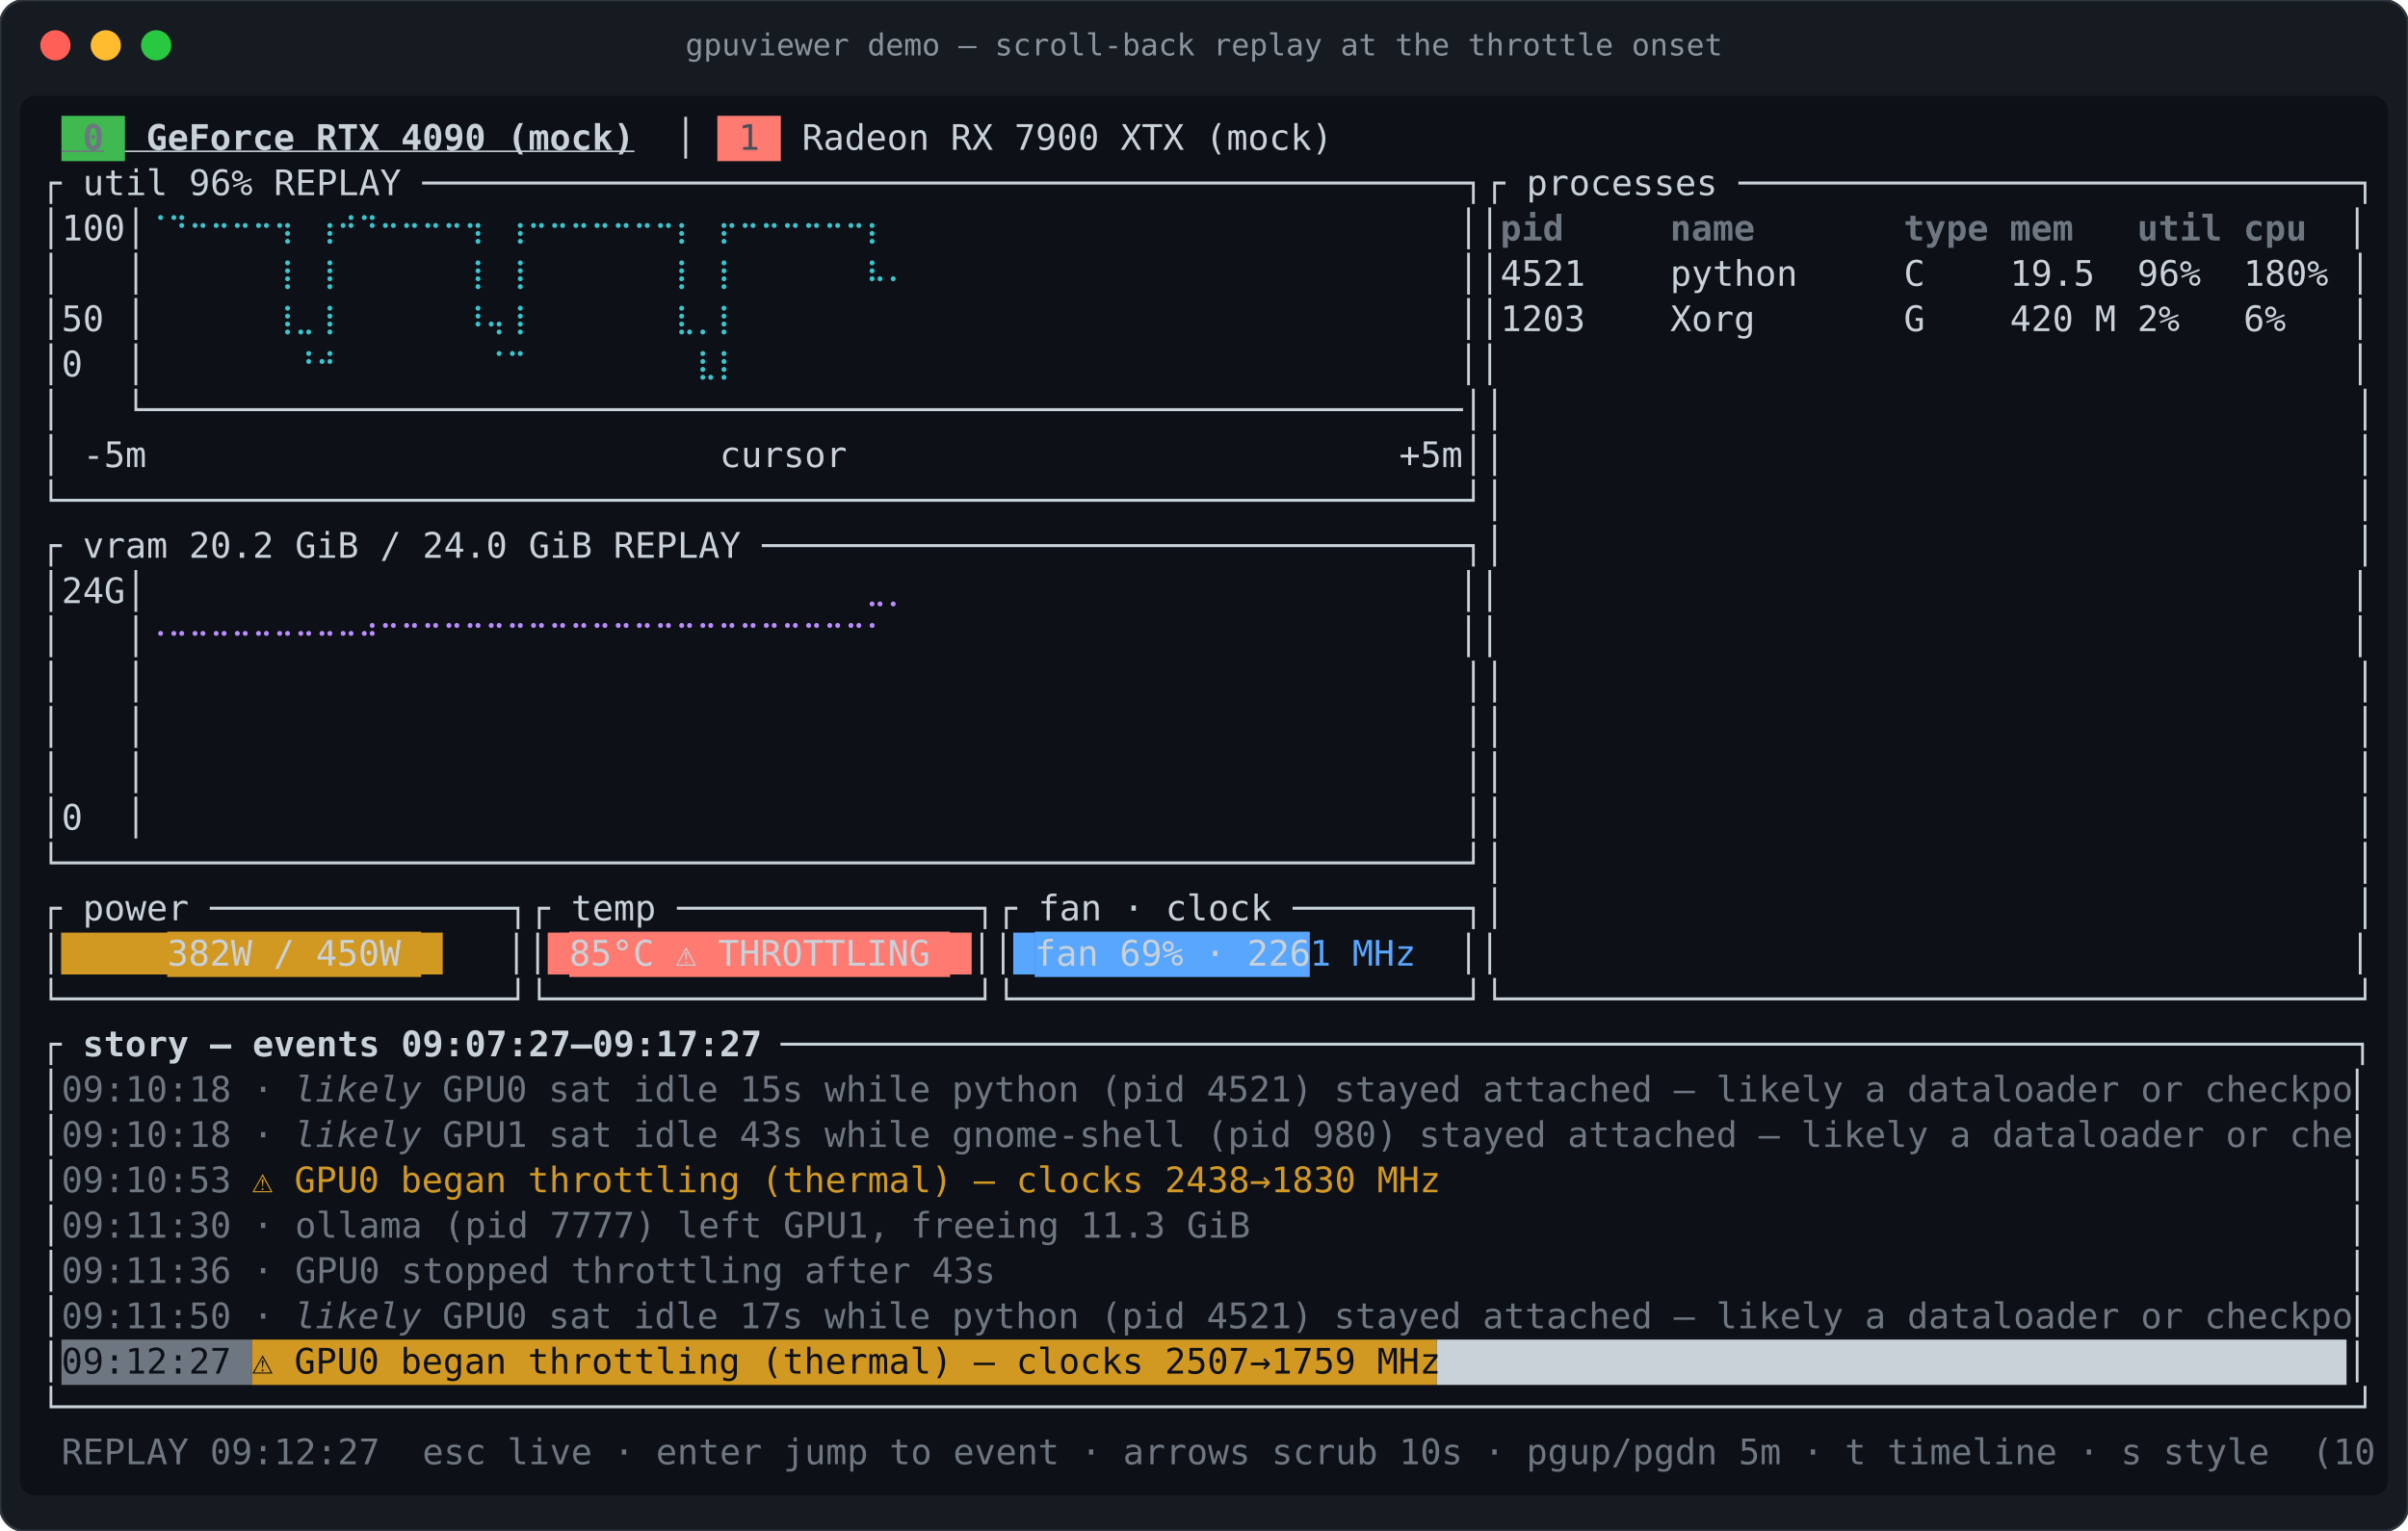
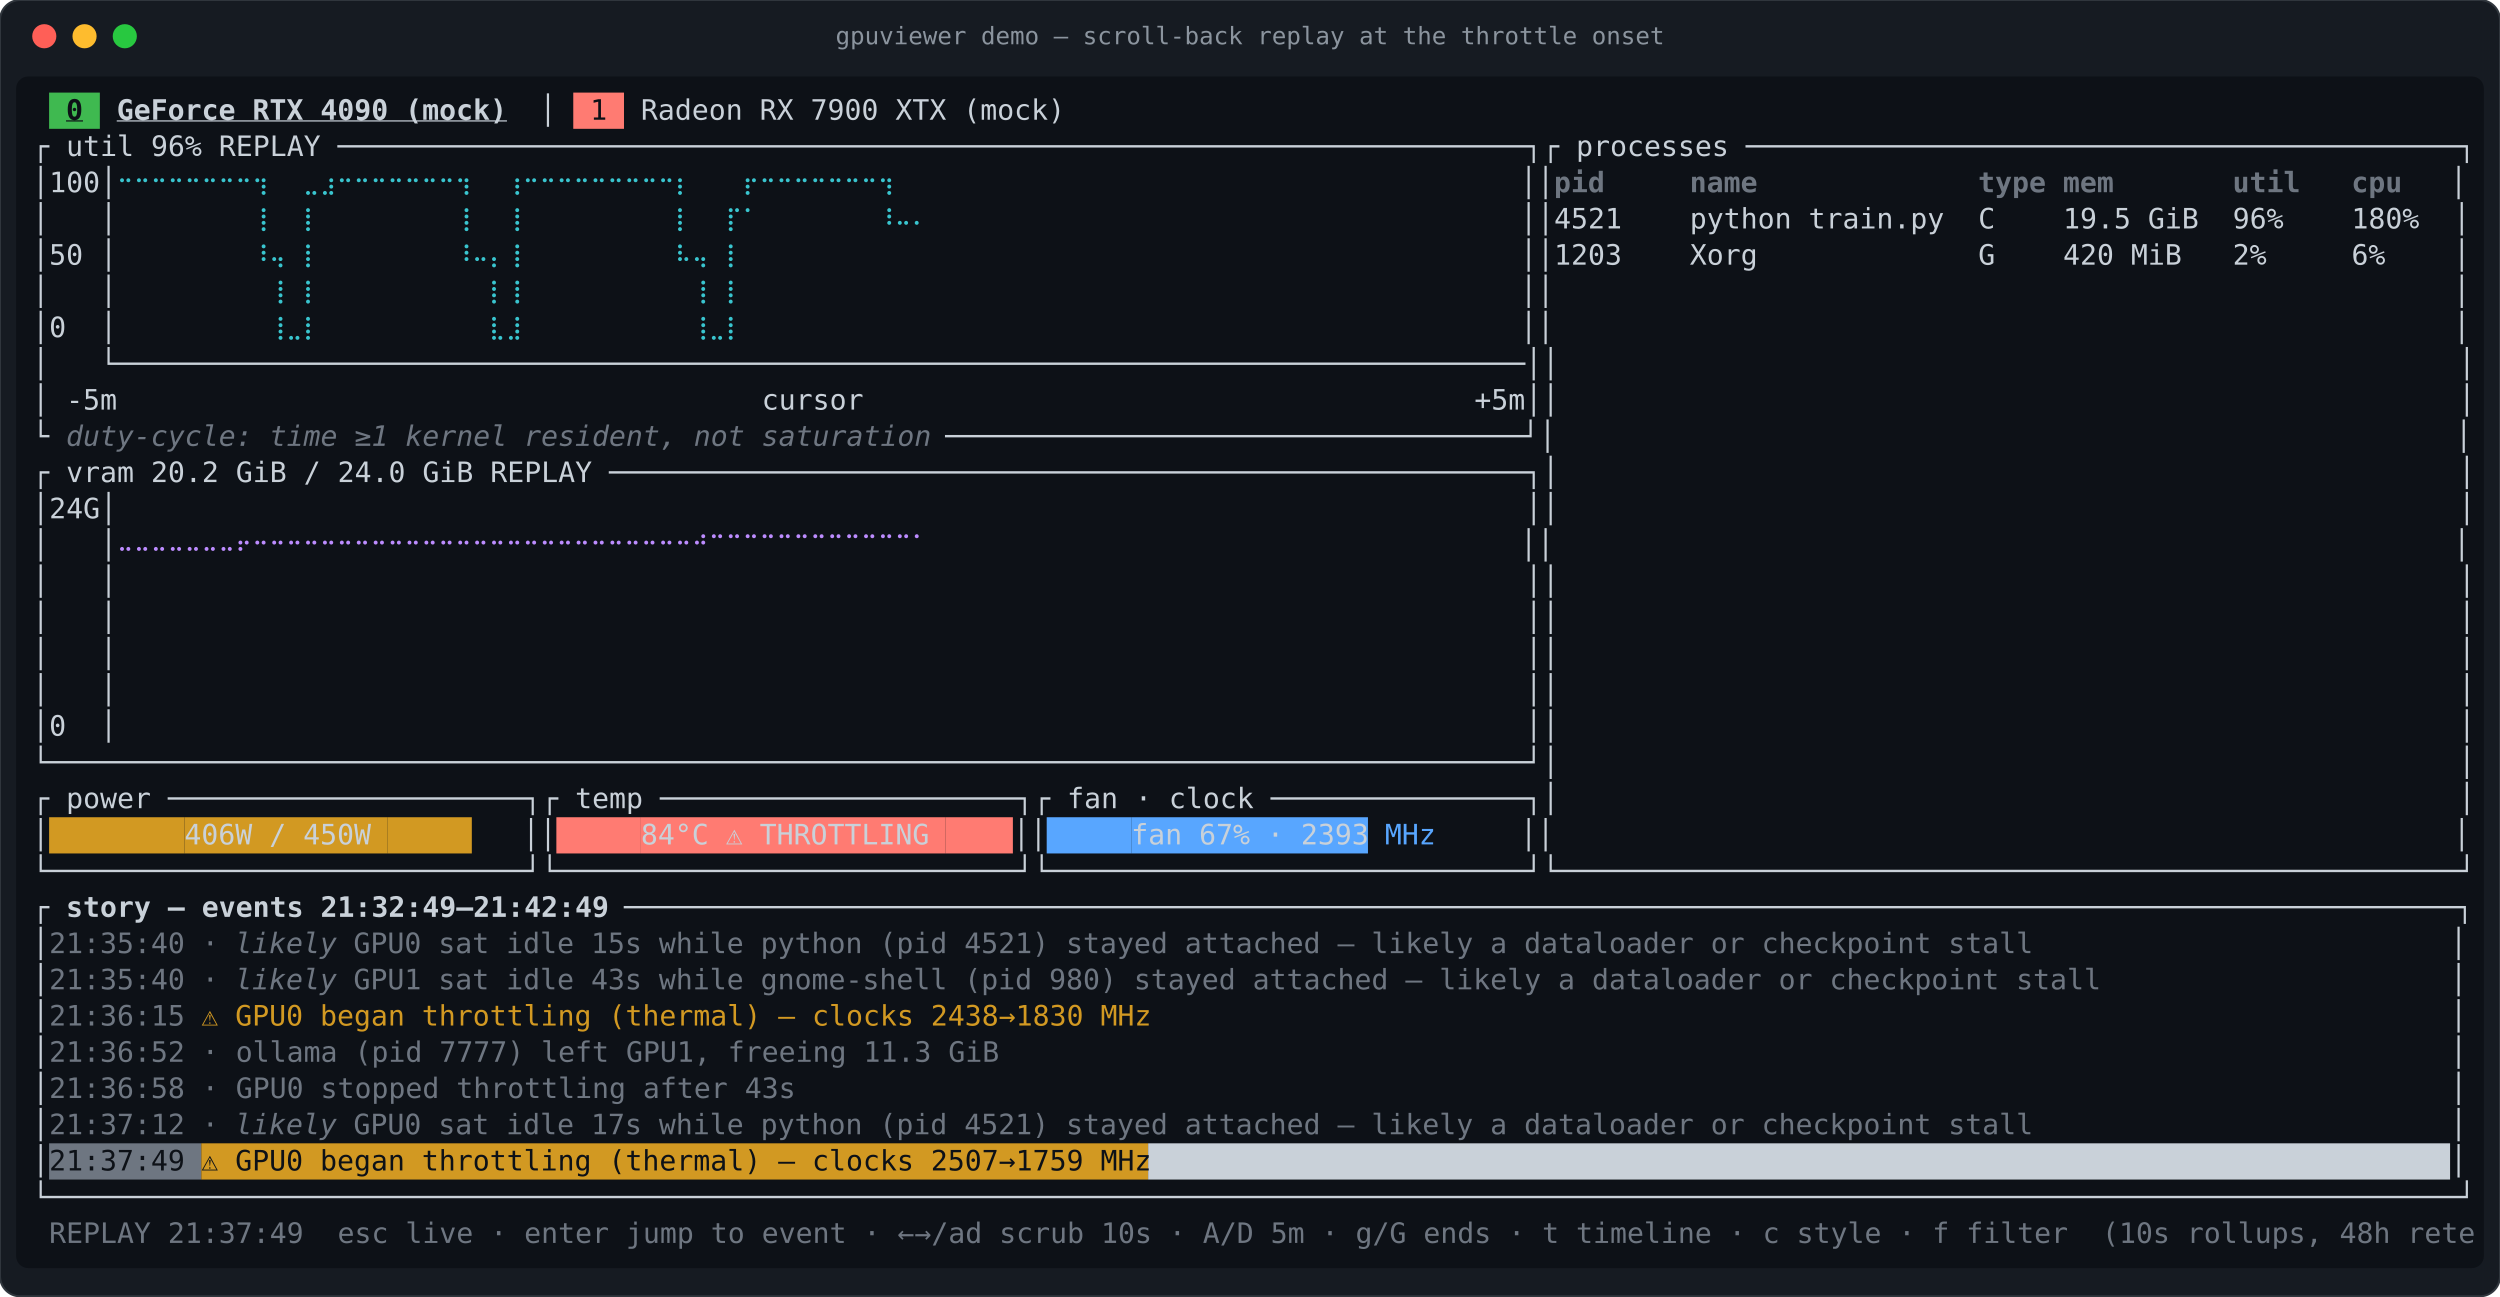
- <svg xmlns="http://www.w3.org/2000/svg" width="956" height="608" viewBox="0 0 956 608" font-family="ui-monospace,SFMono-Regular,Menlo,&quot;DejaVu Sans Mono&quot;,Consolas,monospace" font-size="14px">
-   <rect width="956" height="608" rx="10" fill="#161b22" stroke="#30363d" />
+ <svg xmlns="http://www.w3.org/2000/svg" width="1242" height="644" viewBox="0 0 1242 644" font-family="ui-monospace,SFMono-Regular,Menlo,&quot;DejaVu Sans Mono&quot;,Consolas,monospace" font-size="14px">
+   <rect width="1242" height="644" rx="10" fill="#161b22" stroke="#30363d" />
  <circle cx="22" cy="18" r="6" fill="#ff5f57" />
  <circle cx="42" cy="18" r="6" fill="#febc2e" />
  <circle cx="62" cy="18" r="6" fill="#28c840" />
-   <text x="478" y="22" text-anchor="middle" fill="#8b949e" font-size="12px">gpuviewer demo — scroll-back replay at the throttle onset</text>
-   <rect x="8" y="38" width="940" height="556" rx="6" fill="#0d1117" />
+   <text x="621" y="22" text-anchor="middle" fill="#8b949e" font-size="12px">gpuviewer demo — scroll-back replay at the throttle onset</text>
+   <rect x="8" y="38" width="1226" height="592" rx="6" fill="#0d1117" />
  <rect x="24.4" y="46.0" width="25.2" height="18" fill="#3fb950" />
  <rect x="284.8" y="46.0" width="25.2" height="18" fill="#ff7b72" />
-   <rect x="66.4" y="370.0" width="100.8" height="18" fill="#d29922" />
-   <rect x="226.0" y="370.0" width="151.2" height="18" fill="#ff7b72" />
-   <rect x="410.8" y="370.0" width="109.2" height="18" fill="#58a6ff" />
-   <rect x="24.4" y="532.0" width="75.6" height="18" fill="#6e7681" />
-   <rect x="100.0" y="532.0" width="470.4" height="18" fill="#d29922" />
-   <rect x="570.4" y="532.0" width="361.2" height="18" fill="#c9d1d9" />
-   <text x="24.4" y="59.5" fill="#6e7681" textLength="16.8" lengthAdjust="spacingAndGlyphs" xml:space="preserve" font-weight="600" text-decoration="underline"> 0</text>
-   <text x="49.6" y="59.5" fill="#c9d1d9" textLength="201.6" lengthAdjust="spacingAndGlyphs" xml:space="preserve" font-weight="600" text-decoration="underline"> GeForce RTX 4090 (mock)</text>
+   <rect x="91.6" y="406.0" width="100.8" height="18" fill="#d29922" />
+   <rect x="318.4" y="406.0" width="151.2" height="18" fill="#ff7b72" />
+   <rect x="562.0" y="406.0" width="117.6" height="18" fill="#58a6ff" />
+   <rect x="24.4" y="406.0" width="67.2" height="18.00" fill="#d29922" />
+   <rect x="192.4" y="406.0" width="42.0" height="18.00" fill="#d29922" />
+   <rect x="276.4" y="406.0" width="42.0" height="18.00" fill="#ff7b72" />
+   <rect x="469.6" y="406.0" width="33.6" height="18.00" fill="#ff7b72" />
+   <rect x="520.0" y="406.0" width="42.0" height="18.00" fill="#58a6ff" />
+   <rect x="24.4" y="568.0" width="75.6" height="18" fill="#6e7681" />
+   <rect x="100.0" y="568.0" width="470.4" height="18" fill="#d29922" />
+   <rect x="570.4" y="568.0" width="646.8" height="18" fill="#c9d1d9" />
+   <text x="32.8" y="59.5" fill="#0d1117" textLength="8.4" lengthAdjust="spacingAndGlyphs" xml:space="preserve" font-weight="600" text-decoration="underline">0</text>
+   <text x="58.0" y="59.5" fill="#c9d1d9" textLength="193.2" lengthAdjust="spacingAndGlyphs" xml:space="preserve" font-weight="600" text-decoration="underline">GeForce RTX 4090 (mock)</text>
  <text x="268.0" y="59.5" fill="#c9d1d9" textLength="8.4" lengthAdjust="spacingAndGlyphs" xml:space="preserve">│</text>
-   <text x="293.2" y="59.5" fill="#484f58" textLength="8.4" lengthAdjust="spacingAndGlyphs" xml:space="preserve">1</text>
+   <text x="293.2" y="59.5" fill="#0d1117" textLength="8.4" lengthAdjust="spacingAndGlyphs" xml:space="preserve">1</text>
  <text x="318.4" y="59.5" fill="#c9d1d9" textLength="210.0" lengthAdjust="spacingAndGlyphs" xml:space="preserve">Radeon RX 7900 XTX (mock)</text>
-   <text x="16.0" y="77.5" fill="#c9d1d9" textLength="924.0" lengthAdjust="spacingAndGlyphs" xml:space="preserve">┌ util 96% REPLAY ─────────────────────────────────────────────────┐┌ processes ─────────────────────────────┐</text>
+   <text x="16.0" y="77.5" fill="#c9d1d9" textLength="1209.6" lengthAdjust="spacingAndGlyphs" xml:space="preserve">┌ util 96% REPLAY ──────────────────────────────────────────────────────────────────────┐┌ processes ──────────────────────────────────────────┐</text>
  <text x="16.0" y="95.5" fill="#c9d1d9" textLength="42.0" lengthAdjust="spacingAndGlyphs" xml:space="preserve">│100│</text>
-   <text x="58.0" y="95.5" fill="#39c5cf" textLength="58.8" lengthAdjust="spacingAndGlyphs" xml:space="preserve">⠈⠙⠒⠒⠒⠒⢲</text>
-   <text x="125.2" y="95.5" fill="#39c5cf" textLength="67.2" lengthAdjust="spacingAndGlyphs" xml:space="preserve">⢰⠚⠙⠒⠒⠒⠒⢲</text>
-   <text x="200.8" y="95.5" fill="#39c5cf" textLength="75.6" lengthAdjust="spacingAndGlyphs" xml:space="preserve">⢰⠒⠒⠒⠒⠒⠒⠒⡆</text>
-   <text x="284.8" y="95.5" fill="#39c5cf" textLength="67.2" lengthAdjust="spacingAndGlyphs" xml:space="preserve">⡖⠒⠒⠒⠒⠒⠒⡆</text>
-   <text x="578.8" y="95.5" fill="#c9d1d9" textLength="16.8" lengthAdjust="spacingAndGlyphs" xml:space="preserve">││</text>
-   <text x="595.6" y="95.5" fill="#6e7681" textLength="319.2" lengthAdjust="spacingAndGlyphs" xml:space="preserve" font-weight="600">pid     name       type mem   util cpu</text>
-   <text x="931.6" y="95.5" fill="#c9d1d9" textLength="8.4" lengthAdjust="spacingAndGlyphs" xml:space="preserve">│</text>
+   <text x="58.0" y="95.5" fill="#39c5cf" textLength="75.6" lengthAdjust="spacingAndGlyphs" xml:space="preserve">⠒⠒⠒⠒⠒⠒⠒⠒⢲</text>
+   <text x="150.4" y="95.5" fill="#39c5cf" textLength="84.0" lengthAdjust="spacingAndGlyphs" xml:space="preserve">⣀⣰⠒⠒⠒⠒⠒⠒⠒⢲</text>
+   <text x="251.2" y="95.5" fill="#39c5cf" textLength="92.4" lengthAdjust="spacingAndGlyphs" xml:space="preserve">⢰⠒⠒⠒⠒⠒⠒⠒⠒⠒⡆</text>
+   <text x="368.8" y="95.5" fill="#39c5cf" textLength="75.6" lengthAdjust="spacingAndGlyphs" xml:space="preserve">⡖⠒⠒⠒⠒⠒⠒⠒⢲</text>
+   <text x="755.2" y="95.5" fill="#c9d1d9" textLength="16.8" lengthAdjust="spacingAndGlyphs" xml:space="preserve">││</text>
+   <text x="772.0" y="95.5" fill="#6e7681" textLength="420.0" lengthAdjust="spacingAndGlyphs" xml:space="preserve" font-weight="600">pid     name             type mem       util   cpu</text>
+   <text x="1217.2" y="95.5" fill="#c9d1d9" textLength="8.4" lengthAdjust="spacingAndGlyphs" xml:space="preserve">│</text>
  <text x="16.0" y="113.5" fill="#c9d1d9" textLength="42.0" lengthAdjust="spacingAndGlyphs" xml:space="preserve">│   │</text>
-   <text x="108.4" y="113.5" fill="#39c5cf" textLength="8.4" lengthAdjust="spacingAndGlyphs" xml:space="preserve">⢸</text>
  <text x="125.2" y="113.5" fill="#39c5cf" textLength="8.4" lengthAdjust="spacingAndGlyphs" xml:space="preserve">⢸</text>
-   <text x="184.0" y="113.5" fill="#39c5cf" textLength="8.4" lengthAdjust="spacingAndGlyphs" xml:space="preserve">⢸</text>
-   <text x="200.8" y="113.5" fill="#39c5cf" textLength="8.4" lengthAdjust="spacingAndGlyphs" xml:space="preserve">⢸</text>
-   <text x="268.0" y="113.5" fill="#39c5cf" textLength="8.4" lengthAdjust="spacingAndGlyphs" xml:space="preserve">⡇</text>
-   <text x="284.8" y="113.5" fill="#39c5cf" textLength="8.4" lengthAdjust="spacingAndGlyphs" xml:space="preserve">⡇</text>
-   <text x="343.6" y="113.5" fill="#39c5cf" textLength="16.8" lengthAdjust="spacingAndGlyphs" xml:space="preserve">⠧⠄</text>
-   <text x="578.8" y="113.5" fill="#c9d1d9" textLength="361.2" lengthAdjust="spacingAndGlyphs" xml:space="preserve">││4521    python     C    19.5  96%  180% │</text>
+   <text x="150.4" y="113.5" fill="#39c5cf" textLength="8.4" lengthAdjust="spacingAndGlyphs" xml:space="preserve">⡇</text>
+   <text x="226.0" y="113.5" fill="#39c5cf" textLength="8.4" lengthAdjust="spacingAndGlyphs" xml:space="preserve">⢸</text>
+   <text x="251.2" y="113.5" fill="#39c5cf" textLength="8.4" lengthAdjust="spacingAndGlyphs" xml:space="preserve">⢸</text>
+   <text x="335.2" y="113.5" fill="#39c5cf" textLength="8.4" lengthAdjust="spacingAndGlyphs" xml:space="preserve">⡇</text>
+   <text x="360.4" y="113.5" fill="#39c5cf" textLength="16.8" lengthAdjust="spacingAndGlyphs" xml:space="preserve">⡏⠁</text>
+   <text x="436.0" y="113.5" fill="#39c5cf" textLength="25.2" lengthAdjust="spacingAndGlyphs" xml:space="preserve">⠸⠤⠄</text>
+   <text x="755.2" y="113.5" fill="#c9d1d9" textLength="470.4" lengthAdjust="spacingAndGlyphs" xml:space="preserve">││4521    python train.py  C    19.5 GiB  96%    180%  │</text>
  <text x="16.0" y="131.5" fill="#c9d1d9" textLength="42.0" lengthAdjust="spacingAndGlyphs" xml:space="preserve">│50 │</text>
-   <text x="108.4" y="131.5" fill="#39c5cf" textLength="25.2" lengthAdjust="spacingAndGlyphs" xml:space="preserve">⢸⣀⢸</text>
-   <text x="184.0" y="131.5" fill="#39c5cf" textLength="25.2" lengthAdjust="spacingAndGlyphs" xml:space="preserve">⠸⢤⢸</text>
-   <text x="268.0" y="131.5" fill="#39c5cf" textLength="25.2" lengthAdjust="spacingAndGlyphs" xml:space="preserve">⣇⡀⡇</text>
-   <text x="578.8" y="131.5" fill="#c9d1d9" textLength="361.2" lengthAdjust="spacingAndGlyphs" xml:space="preserve">││1203    Xorg       G    420 M 2%   6%   │</text>
-   <text x="16.0" y="149.5" fill="#c9d1d9" textLength="42.0" lengthAdjust="spacingAndGlyphs" xml:space="preserve">│0  │</text>
-   <text x="116.8" y="149.5" fill="#39c5cf" textLength="16.8" lengthAdjust="spacingAndGlyphs" xml:space="preserve">⠘⠚</text>
-   <text x="192.4" y="149.5" fill="#39c5cf" textLength="16.8" lengthAdjust="spacingAndGlyphs" xml:space="preserve">⠈⠉</text>
-   <text x="276.4" y="149.5" fill="#39c5cf" textLength="16.8" lengthAdjust="spacingAndGlyphs" xml:space="preserve">⣇⡇</text>
-   <text x="578.8" y="149.5" fill="#c9d1d9" textLength="361.2" lengthAdjust="spacingAndGlyphs" xml:space="preserve">││                                        │</text>
-   <text x="16.0" y="167.5" fill="#c9d1d9" textLength="924.0" lengthAdjust="spacingAndGlyphs" xml:space="preserve">│   └──────────────────────────────────────────────────────────────││                                        │</text>
-   <text x="16.0" y="185.5" fill="#c9d1d9" textLength="924.0" lengthAdjust="spacingAndGlyphs" xml:space="preserve">│ -5m                           cursor                          +5m││                                        │</text>
-   <text x="16.0" y="203.5" fill="#c9d1d9" textLength="924.0" lengthAdjust="spacingAndGlyphs" xml:space="preserve">└──────────────────────────────────────────────────────────────────┘│                                        │</text>
-   <text x="16.0" y="221.5" fill="#c9d1d9" textLength="924.0" lengthAdjust="spacingAndGlyphs" xml:space="preserve">┌ vram 20.2 GiB / 24.0 GiB REPLAY ─────────────────────────────────┐│                                        │</text>
-   <text x="16.0" y="239.5" fill="#c9d1d9" textLength="42.0" lengthAdjust="spacingAndGlyphs" xml:space="preserve">│24G│</text>
-   <text x="343.6" y="239.5" fill="#bc8cff" textLength="16.8" lengthAdjust="spacingAndGlyphs" xml:space="preserve">⣀⡀</text>
-   <text x="578.8" y="239.5" fill="#c9d1d9" textLength="361.2" lengthAdjust="spacingAndGlyphs" xml:space="preserve">││                                        │</text>
-   <text x="16.0" y="257.5" fill="#c9d1d9" textLength="42.0" lengthAdjust="spacingAndGlyphs" xml:space="preserve">│   │</text>
-   <text x="58.0" y="257.5" fill="#bc8cff" textLength="294.0" lengthAdjust="spacingAndGlyphs" xml:space="preserve">⠐⠒⠒⠒⠒⠒⠒⠒⠒⠒⠚⠉⠉⠉⠉⠉⠉⠉⠉⠉⠉⠉⠉⠉⠉⠉⠉⠉⠉⠉⠉⠉⠉⠉⠁</text>
-   <text x="578.8" y="257.5" fill="#c9d1d9" textLength="361.2" lengthAdjust="spacingAndGlyphs" xml:space="preserve">││                                        │</text>
-   <text x="16.0" y="275.5" fill="#c9d1d9" textLength="924.0" lengthAdjust="spacingAndGlyphs" xml:space="preserve">│   │                                                              ││                                        │</text>
-   <text x="16.0" y="293.5" fill="#c9d1d9" textLength="924.0" lengthAdjust="spacingAndGlyphs" xml:space="preserve">│   │                                                              ││                                        │</text>
-   <text x="16.0" y="311.5" fill="#c9d1d9" textLength="924.0" lengthAdjust="spacingAndGlyphs" xml:space="preserve">│   │                                                              ││                                        │</text>
-   <text x="16.0" y="329.5" fill="#c9d1d9" textLength="924.0" lengthAdjust="spacingAndGlyphs" xml:space="preserve">│0  │                                                              ││                                        │</text>
-   <text x="16.0" y="347.5" fill="#c9d1d9" textLength="924.0" lengthAdjust="spacingAndGlyphs" xml:space="preserve">└──────────────────────────────────────────────────────────────────┘│                                        │</text>
-   <text x="16.0" y="365.5" fill="#c9d1d9" textLength="924.0" lengthAdjust="spacingAndGlyphs" xml:space="preserve">┌ power ──────────────┐┌ temp ──────────────┐┌ fan · clock ────────┐│                                        │</text>
-   <text x="16.0" y="383.5" fill="#c9d1d9" textLength="8.4" lengthAdjust="spacingAndGlyphs" xml:space="preserve">│</text>
-   <text x="24.4" y="383.5" fill="#d29922" textLength="42.0" lengthAdjust="spacingAndGlyphs" xml:space="preserve">█████</text>
-   <text x="66.4" y="383.5" fill="#c9d1d9" textLength="92.4" lengthAdjust="spacingAndGlyphs" xml:space="preserve">382W / 450W</text>
-   <text x="167.2" y="383.5" fill="#d29922" textLength="8.4" lengthAdjust="spacingAndGlyphs" xml:space="preserve">█</text>
-   <text x="200.8" y="383.5" fill="#c9d1d9" textLength="16.8" lengthAdjust="spacingAndGlyphs" xml:space="preserve">││</text>
-   <text x="217.6" y="383.5" fill="#ff7b72" textLength="8.4" lengthAdjust="spacingAndGlyphs" xml:space="preserve">█</text>
-   <text x="226.0" y="383.5" fill="#c9d1d9" textLength="142.8" lengthAdjust="spacingAndGlyphs" xml:space="preserve">85°C ⚠ THROTTLING</text>
-   <text x="377.2" y="383.5" fill="#ff7b72" textLength="8.4" lengthAdjust="spacingAndGlyphs" xml:space="preserve">█</text>
-   <text x="385.6" y="383.5" fill="#c9d1d9" textLength="16.8" lengthAdjust="spacingAndGlyphs" xml:space="preserve">││</text>
-   <text x="402.4" y="383.5" fill="#58a6ff" textLength="8.4" lengthAdjust="spacingAndGlyphs" xml:space="preserve">█</text>
-   <text x="410.8" y="383.5" fill="#c9d1d9" textLength="109.2" lengthAdjust="spacingAndGlyphs" xml:space="preserve">fan 69% · 226</text>
-   <text x="520.0" y="383.5" fill="#58a6ff" textLength="42.0" lengthAdjust="spacingAndGlyphs" xml:space="preserve">1 MHz</text>
-   <text x="578.8" y="383.5" fill="#c9d1d9" textLength="361.2" lengthAdjust="spacingAndGlyphs" xml:space="preserve">││                                        │</text>
-   <text x="16.0" y="401.5" fill="#c9d1d9" textLength="924.0" lengthAdjust="spacingAndGlyphs" xml:space="preserve">└─────────────────────┘└────────────────────┘└─────────────────────┘└────────────────────────────────────────┘</text>
-   <text x="16.0" y="419.5" fill="#c9d1d9" textLength="8.4" lengthAdjust="spacingAndGlyphs" xml:space="preserve">┌</text>
-   <text x="32.8" y="419.5" fill="#c9d1d9" textLength="268.8" lengthAdjust="spacingAndGlyphs" xml:space="preserve" font-weight="600">story — events 09:07:27–09:17:27</text>
-   <text x="310.0" y="419.5" fill="#c9d1d9" textLength="630.0" lengthAdjust="spacingAndGlyphs" xml:space="preserve">──────────────────────────────────────────────────────────────────────────┐</text>
-   <text x="16.0" y="437.5" fill="#c9d1d9" textLength="8.4" lengthAdjust="spacingAndGlyphs" xml:space="preserve">│</text>
-   <text x="24.4" y="437.5" fill="#6e7681" textLength="84.0" lengthAdjust="spacingAndGlyphs" xml:space="preserve">09:10:18 ·</text>
-   <text x="116.8" y="437.5" fill="#6e7681" textLength="50.4" lengthAdjust="spacingAndGlyphs" xml:space="preserve" font-style="italic">likely</text>
-   <text x="175.6" y="437.5" fill="#6e7681" textLength="756.0" lengthAdjust="spacingAndGlyphs" xml:space="preserve">GPU0 sat idle 15s while python (pid 4521) stayed attached — likely a dataloader or checkpo</text>
-   <text x="931.6" y="437.5" fill="#c9d1d9" textLength="8.4" lengthAdjust="spacingAndGlyphs" xml:space="preserve">│</text>
-   <text x="16.0" y="455.5" fill="#c9d1d9" textLength="8.4" lengthAdjust="spacingAndGlyphs" xml:space="preserve">│</text>
-   <text x="24.4" y="455.5" fill="#6e7681" textLength="84.0" lengthAdjust="spacingAndGlyphs" xml:space="preserve">09:10:18 ·</text>
-   <text x="116.8" y="455.5" fill="#6e7681" textLength="50.4" lengthAdjust="spacingAndGlyphs" xml:space="preserve" font-style="italic">likely</text>
-   <text x="175.6" y="455.5" fill="#6e7681" textLength="756.0" lengthAdjust="spacingAndGlyphs" xml:space="preserve">GPU1 sat idle 43s while gnome-shell (pid 980) stayed attached — likely a dataloader or che</text>
-   <text x="931.6" y="455.5" fill="#c9d1d9" textLength="8.4" lengthAdjust="spacingAndGlyphs" xml:space="preserve">│</text>
+   <text x="125.2" y="131.5" fill="#39c5cf" textLength="16.8" lengthAdjust="spacingAndGlyphs" xml:space="preserve">⠸⢤</text>
+   <text x="150.4" y="131.5" fill="#39c5cf" textLength="8.4" lengthAdjust="spacingAndGlyphs" xml:space="preserve">⡇</text>
+   <text x="226.0" y="131.5" fill="#39c5cf" textLength="33.6" lengthAdjust="spacingAndGlyphs" xml:space="preserve">⠸⠤⡄⢸</text>
+   <text x="335.2" y="131.5" fill="#39c5cf" textLength="16.8" lengthAdjust="spacingAndGlyphs" xml:space="preserve">⠧⢤</text>
+   <text x="360.4" y="131.5" fill="#39c5cf" textLength="8.4" lengthAdjust="spacingAndGlyphs" xml:space="preserve">⡇</text>
+   <text x="755.2" y="131.5" fill="#c9d1d9" textLength="470.4" lengthAdjust="spacingAndGlyphs" xml:space="preserve">││1203    Xorg             G    420 MiB   2%     6%    │</text>
+   <text x="16.0" y="149.5" fill="#c9d1d9" textLength="42.0" lengthAdjust="spacingAndGlyphs" xml:space="preserve">│   │</text>
+   <text x="133.6" y="149.5" fill="#39c5cf" textLength="8.4" lengthAdjust="spacingAndGlyphs" xml:space="preserve">⢸</text>
+   <text x="150.4" y="149.5" fill="#39c5cf" textLength="8.4" lengthAdjust="spacingAndGlyphs" xml:space="preserve">⡇</text>
+   <text x="242.8" y="149.5" fill="#39c5cf" textLength="16.8" lengthAdjust="spacingAndGlyphs" xml:space="preserve">⡇⢸</text>
+   <text x="343.6" y="149.5" fill="#39c5cf" textLength="8.4" lengthAdjust="spacingAndGlyphs" xml:space="preserve">⢸</text>
+   <text x="360.4" y="149.5" fill="#39c5cf" textLength="8.4" lengthAdjust="spacingAndGlyphs" xml:space="preserve">⡇</text>
+   <text x="755.2" y="149.5" fill="#c9d1d9" textLength="470.4" lengthAdjust="spacingAndGlyphs" xml:space="preserve">││                                                     │</text>
+   <text x="16.0" y="167.5" fill="#c9d1d9" textLength="42.0" lengthAdjust="spacingAndGlyphs" xml:space="preserve">│0  │</text>
+   <text x="133.6" y="167.5" fill="#39c5cf" textLength="25.2" lengthAdjust="spacingAndGlyphs" xml:space="preserve">⢸⣀⡇</text>
+   <text x="242.8" y="167.5" fill="#39c5cf" textLength="16.8" lengthAdjust="spacingAndGlyphs" xml:space="preserve">⣇⣸</text>
+   <text x="343.6" y="167.5" fill="#39c5cf" textLength="25.2" lengthAdjust="spacingAndGlyphs" xml:space="preserve">⢸⣀⡇</text>
+   <text x="755.2" y="167.5" fill="#c9d1d9" textLength="470.4" lengthAdjust="spacingAndGlyphs" xml:space="preserve">││                                                     │</text>
+   <text x="16.0" y="185.5" fill="#c9d1d9" textLength="1209.6" lengthAdjust="spacingAndGlyphs" xml:space="preserve">│   └───────────────────────────────────────────────────────────────────────────────────││                                                     │</text>
+   <text x="16.0" y="203.5" fill="#c9d1d9" textLength="1209.6" lengthAdjust="spacingAndGlyphs" xml:space="preserve">│ -5m                                      cursor                                    +5m││                                                     │</text>
+   <text x="16.0" y="221.5" fill="#c9d1d9" textLength="8.4" lengthAdjust="spacingAndGlyphs" xml:space="preserve">└</text>
+   <text x="32.8" y="221.5" fill="#6e7681" textLength="428.4" lengthAdjust="spacingAndGlyphs" xml:space="preserve" font-style="italic">duty-cycle: time ≥1 kernel resident, not saturation</text>
+   <text x="469.6" y="221.5" fill="#c9d1d9" textLength="756.0" lengthAdjust="spacingAndGlyphs" xml:space="preserve">──────────────────────────────────┘│                                                     │</text>
+   <text x="16.0" y="239.5" fill="#c9d1d9" textLength="1209.6" lengthAdjust="spacingAndGlyphs" xml:space="preserve">┌ vram 20.2 GiB / 24.0 GiB REPLAY ──────────────────────────────────────────────────────┐│                                                     │</text>
+   <text x="16.0" y="257.5" fill="#c9d1d9" textLength="1209.6" lengthAdjust="spacingAndGlyphs" xml:space="preserve">│24G│                                                                                   ││                                                     │</text>
+   <text x="16.0" y="275.5" fill="#c9d1d9" textLength="42.0" lengthAdjust="spacingAndGlyphs" xml:space="preserve">│   │</text>
+   <text x="58.0" y="275.5" fill="#bc8cff" textLength="403.2" lengthAdjust="spacingAndGlyphs" xml:space="preserve">⠤⠤⠤⠤⠤⠤⠤⠖⠒⠒⠒⠒⠒⠒⠒⠒⠒⠒⠒⠒⠒⠒⠒⠒⠒⠒⠒⠒⠒⠒⠒⠒⠒⠒⠚⠉⠉⠉⠉⠉⠉⠉⠉⠉⠉⠉⠉⠁</text>
+   <text x="755.2" y="275.5" fill="#c9d1d9" textLength="470.4" lengthAdjust="spacingAndGlyphs" xml:space="preserve">││                                                     │</text>
+   <text x="16.0" y="293.5" fill="#c9d1d9" textLength="1209.6" lengthAdjust="spacingAndGlyphs" xml:space="preserve">│   │                                                                                   ││                                                     │</text>
+   <text x="16.0" y="311.5" fill="#c9d1d9" textLength="1209.6" lengthAdjust="spacingAndGlyphs" xml:space="preserve">│   │                                                                                   ││                                                     │</text>
+   <text x="16.0" y="329.5" fill="#c9d1d9" textLength="1209.6" lengthAdjust="spacingAndGlyphs" xml:space="preserve">│   │                                                                                   ││                                                     │</text>
+   <text x="16.0" y="347.5" fill="#c9d1d9" textLength="1209.6" lengthAdjust="spacingAndGlyphs" xml:space="preserve">│   │                                                                                   ││                                                     │</text>
+   <text x="16.0" y="365.5" fill="#c9d1d9" textLength="1209.6" lengthAdjust="spacingAndGlyphs" xml:space="preserve">│0  │                                                                                   ││                                                     │</text>
+   <text x="16.0" y="383.5" fill="#c9d1d9" textLength="1209.6" lengthAdjust="spacingAndGlyphs" xml:space="preserve">└───────────────────────────────────────────────────────────────────────────────────────┘│                                                     │</text>
+   <text x="16.0" y="401.5" fill="#c9d1d9" textLength="1209.6" lengthAdjust="spacingAndGlyphs" xml:space="preserve">┌ power ─────────────────────┐┌ temp ─────────────────────┐┌ fan · clock ───────────────┐│                                                     │</text>
+   <text x="16.0" y="419.5" fill="#c9d1d9" textLength="8.4" lengthAdjust="spacingAndGlyphs" xml:space="preserve">│</text>
+   <text x="91.6" y="419.5" fill="#c9d1d9" textLength="92.4" lengthAdjust="spacingAndGlyphs" xml:space="preserve">406W / 450W</text>
+   <text x="259.6" y="419.5" fill="#c9d1d9" textLength="16.8" lengthAdjust="spacingAndGlyphs" xml:space="preserve">││</text>
+   <text x="318.4" y="419.5" fill="#c9d1d9" textLength="142.8" lengthAdjust="spacingAndGlyphs" xml:space="preserve">84°C ⚠ THROTTLING</text>
+   <text x="503.2" y="419.5" fill="#c9d1d9" textLength="16.8" lengthAdjust="spacingAndGlyphs" xml:space="preserve">││</text>
+   <text x="562.0" y="419.5" fill="#c9d1d9" textLength="117.6" lengthAdjust="spacingAndGlyphs" xml:space="preserve">fan 67% · 2393</text>
+   <text x="688.0" y="419.5" fill="#58a6ff" textLength="25.2" lengthAdjust="spacingAndGlyphs" xml:space="preserve">MHz</text>
+   <text x="755.2" y="419.5" fill="#c9d1d9" textLength="470.4" lengthAdjust="spacingAndGlyphs" xml:space="preserve">││                                                     │</text>
+   <text x="16.0" y="437.5" fill="#c9d1d9" textLength="1209.6" lengthAdjust="spacingAndGlyphs" xml:space="preserve">└────────────────────────────┘└───────────────────────────┘└────────────────────────────┘└─────────────────────────────────────────────────────┘</text>
+   <text x="16.0" y="455.5" fill="#c9d1d9" textLength="8.4" lengthAdjust="spacingAndGlyphs" xml:space="preserve">┌</text>
+   <text x="32.8" y="455.5" fill="#c9d1d9" textLength="268.8" lengthAdjust="spacingAndGlyphs" xml:space="preserve" font-weight="600">story — events 21:32:49–21:42:49</text>
+   <text x="310.0" y="455.5" fill="#c9d1d9" textLength="915.6" lengthAdjust="spacingAndGlyphs" xml:space="preserve">────────────────────────────────────────────────────────────────────────────────────────────────────────────┐</text>
  <text x="16.0" y="473.5" fill="#c9d1d9" textLength="8.4" lengthAdjust="spacingAndGlyphs" xml:space="preserve">│</text>
-   <text x="24.4" y="473.5" fill="#6e7681" textLength="67.2" lengthAdjust="spacingAndGlyphs" xml:space="preserve">09:10:53</text>
-   <text x="100.0" y="473.5" fill="#d29922" textLength="470.4" lengthAdjust="spacingAndGlyphs" xml:space="preserve">⚠ GPU0 began throttling (thermal) — clocks 2438→1830 MHz</text>
-   <text x="931.6" y="473.5" fill="#c9d1d9" textLength="8.4" lengthAdjust="spacingAndGlyphs" xml:space="preserve">│</text>
+   <text x="24.4" y="473.5" fill="#6e7681" textLength="84.0" lengthAdjust="spacingAndGlyphs" xml:space="preserve">21:35:40 ·</text>
+   <text x="116.8" y="473.5" fill="#6e7681" textLength="50.4" lengthAdjust="spacingAndGlyphs" xml:space="preserve" font-style="italic">likely</text>
+   <text x="175.6" y="473.5" fill="#6e7681" textLength="831.6" lengthAdjust="spacingAndGlyphs" xml:space="preserve">GPU0 sat idle 15s while python (pid 4521) stayed attached — likely a dataloader or checkpoint stall</text>
+   <text x="1217.2" y="473.5" fill="#c9d1d9" textLength="8.4" lengthAdjust="spacingAndGlyphs" xml:space="preserve">│</text>
  <text x="16.0" y="491.5" fill="#c9d1d9" textLength="8.4" lengthAdjust="spacingAndGlyphs" xml:space="preserve">│</text>
-   <text x="24.4" y="491.5" fill="#6e7681" textLength="470.4" lengthAdjust="spacingAndGlyphs" xml:space="preserve">09:11:30 · ollama (pid 7777) left GPU1, freeing 11.3 GiB</text>
-   <text x="931.6" y="491.5" fill="#c9d1d9" textLength="8.4" lengthAdjust="spacingAndGlyphs" xml:space="preserve">│</text>
+   <text x="24.4" y="491.5" fill="#6e7681" textLength="84.0" lengthAdjust="spacingAndGlyphs" xml:space="preserve">21:35:40 ·</text>
+   <text x="116.8" y="491.5" fill="#6e7681" textLength="50.4" lengthAdjust="spacingAndGlyphs" xml:space="preserve" font-style="italic">likely</text>
+   <text x="175.6" y="491.5" fill="#6e7681" textLength="865.2" lengthAdjust="spacingAndGlyphs" xml:space="preserve">GPU1 sat idle 43s while gnome-shell (pid 980) stayed attached — likely a dataloader or checkpoint stall</text>
+   <text x="1217.2" y="491.5" fill="#c9d1d9" textLength="8.4" lengthAdjust="spacingAndGlyphs" xml:space="preserve">│</text>
  <text x="16.0" y="509.5" fill="#c9d1d9" textLength="8.4" lengthAdjust="spacingAndGlyphs" xml:space="preserve">│</text>
-   <text x="24.4" y="509.5" fill="#6e7681" textLength="369.6" lengthAdjust="spacingAndGlyphs" xml:space="preserve">09:11:36 · GPU0 stopped throttling after 43s</text>
-   <text x="931.6" y="509.5" fill="#c9d1d9" textLength="8.4" lengthAdjust="spacingAndGlyphs" xml:space="preserve">│</text>
+   <text x="24.4" y="509.5" fill="#6e7681" textLength="67.2" lengthAdjust="spacingAndGlyphs" xml:space="preserve">21:36:15</text>
+   <text x="100.0" y="509.5" fill="#d29922" textLength="470.4" lengthAdjust="spacingAndGlyphs" xml:space="preserve">⚠ GPU0 began throttling (thermal) — clocks 2438→1830 MHz</text>
+   <text x="1217.2" y="509.5" fill="#c9d1d9" textLength="8.4" lengthAdjust="spacingAndGlyphs" xml:space="preserve">│</text>
  <text x="16.0" y="527.5" fill="#c9d1d9" textLength="8.4" lengthAdjust="spacingAndGlyphs" xml:space="preserve">│</text>
-   <text x="24.4" y="527.5" fill="#6e7681" textLength="84.0" lengthAdjust="spacingAndGlyphs" xml:space="preserve">09:11:50 ·</text>
-   <text x="116.8" y="527.5" fill="#6e7681" textLength="50.4" lengthAdjust="spacingAndGlyphs" xml:space="preserve" font-style="italic">likely</text>
-   <text x="175.6" y="527.5" fill="#6e7681" textLength="756.0" lengthAdjust="spacingAndGlyphs" xml:space="preserve">GPU0 sat idle 17s while python (pid 4521) stayed attached — likely a dataloader or checkpo</text>
-   <text x="931.6" y="527.5" fill="#c9d1d9" textLength="8.4" lengthAdjust="spacingAndGlyphs" xml:space="preserve">│</text>
+   <text x="24.4" y="527.5" fill="#6e7681" textLength="470.4" lengthAdjust="spacingAndGlyphs" xml:space="preserve">21:36:52 · ollama (pid 7777) left GPU1, freeing 11.3 GiB</text>
+   <text x="1217.2" y="527.5" fill="#c9d1d9" textLength="8.4" lengthAdjust="spacingAndGlyphs" xml:space="preserve">│</text>
  <text x="16.0" y="545.5" fill="#c9d1d9" textLength="8.4" lengthAdjust="spacingAndGlyphs" xml:space="preserve">│</text>
-   <text x="24.4" y="545.5" fill="#0d1117" textLength="67.2" lengthAdjust="spacingAndGlyphs" xml:space="preserve">09:12:27</text>
-   <text x="100.0" y="545.5" fill="#0d1117" textLength="470.4" lengthAdjust="spacingAndGlyphs" xml:space="preserve">⚠ GPU0 began throttling (thermal) — clocks 2507→1759 MHz</text>
-   <text x="931.6" y="545.5" fill="#c9d1d9" textLength="8.4" lengthAdjust="spacingAndGlyphs" xml:space="preserve">│</text>
-   <text x="16.0" y="563.5" fill="#c9d1d9" textLength="924.0" lengthAdjust="spacingAndGlyphs" xml:space="preserve">└────────────────────────────────────────────────────────────────────────────────────────────────────────────┘</text>
-   <text x="24.4" y="581.5" fill="#6e7681" textLength="915.6" lengthAdjust="spacingAndGlyphs" xml:space="preserve">REPLAY 09:12:27  esc live · enter jump to event · arrows scrub 10s · pgup/pgdn 5m · t timeline · s style  (10</text>
+   <text x="24.4" y="545.5" fill="#6e7681" textLength="369.6" lengthAdjust="spacingAndGlyphs" xml:space="preserve">21:36:58 · GPU0 stopped throttling after 43s</text>
+   <text x="1217.2" y="545.5" fill="#c9d1d9" textLength="8.4" lengthAdjust="spacingAndGlyphs" xml:space="preserve">│</text>
+   <text x="16.0" y="563.5" fill="#c9d1d9" textLength="8.4" lengthAdjust="spacingAndGlyphs" xml:space="preserve">│</text>
+   <text x="24.4" y="563.5" fill="#6e7681" textLength="84.0" lengthAdjust="spacingAndGlyphs" xml:space="preserve">21:37:12 ·</text>
+   <text x="116.8" y="563.5" fill="#6e7681" textLength="50.4" lengthAdjust="spacingAndGlyphs" xml:space="preserve" font-style="italic">likely</text>
+   <text x="175.6" y="563.5" fill="#6e7681" textLength="831.6" lengthAdjust="spacingAndGlyphs" xml:space="preserve">GPU0 sat idle 17s while python (pid 4521) stayed attached — likely a dataloader or checkpoint stall</text>
+   <text x="1217.2" y="563.5" fill="#c9d1d9" textLength="8.4" lengthAdjust="spacingAndGlyphs" xml:space="preserve">│</text>
+   <text x="16.0" y="581.5" fill="#c9d1d9" textLength="8.4" lengthAdjust="spacingAndGlyphs" xml:space="preserve">│</text>
+   <text x="24.4" y="581.5" fill="#0d1117" textLength="67.2" lengthAdjust="spacingAndGlyphs" xml:space="preserve">21:37:49</text>
+   <text x="100.0" y="581.5" fill="#0d1117" textLength="470.4" lengthAdjust="spacingAndGlyphs" xml:space="preserve">⚠ GPU0 began throttling (thermal) — clocks 2507→1759 MHz</text>
+   <text x="1217.2" y="581.5" fill="#c9d1d9" textLength="8.4" lengthAdjust="spacingAndGlyphs" xml:space="preserve">│</text>
+   <text x="16.0" y="599.5" fill="#c9d1d9" textLength="1209.6" lengthAdjust="spacingAndGlyphs" xml:space="preserve">└──────────────────────────────────────────────────────────────────────────────────────────────────────────────────────────────────────────────┘</text>
+   <text x="24.4" y="617.5" fill="#6e7681" textLength="1201.2" lengthAdjust="spacingAndGlyphs" xml:space="preserve">REPLAY 21:37:49  esc live · enter jump to event · ←→/ad scrub 10s · A/D 5m · g/G ends · t timeline · c style · f filter  (10s rollups, 48h rete</text>
</svg>
